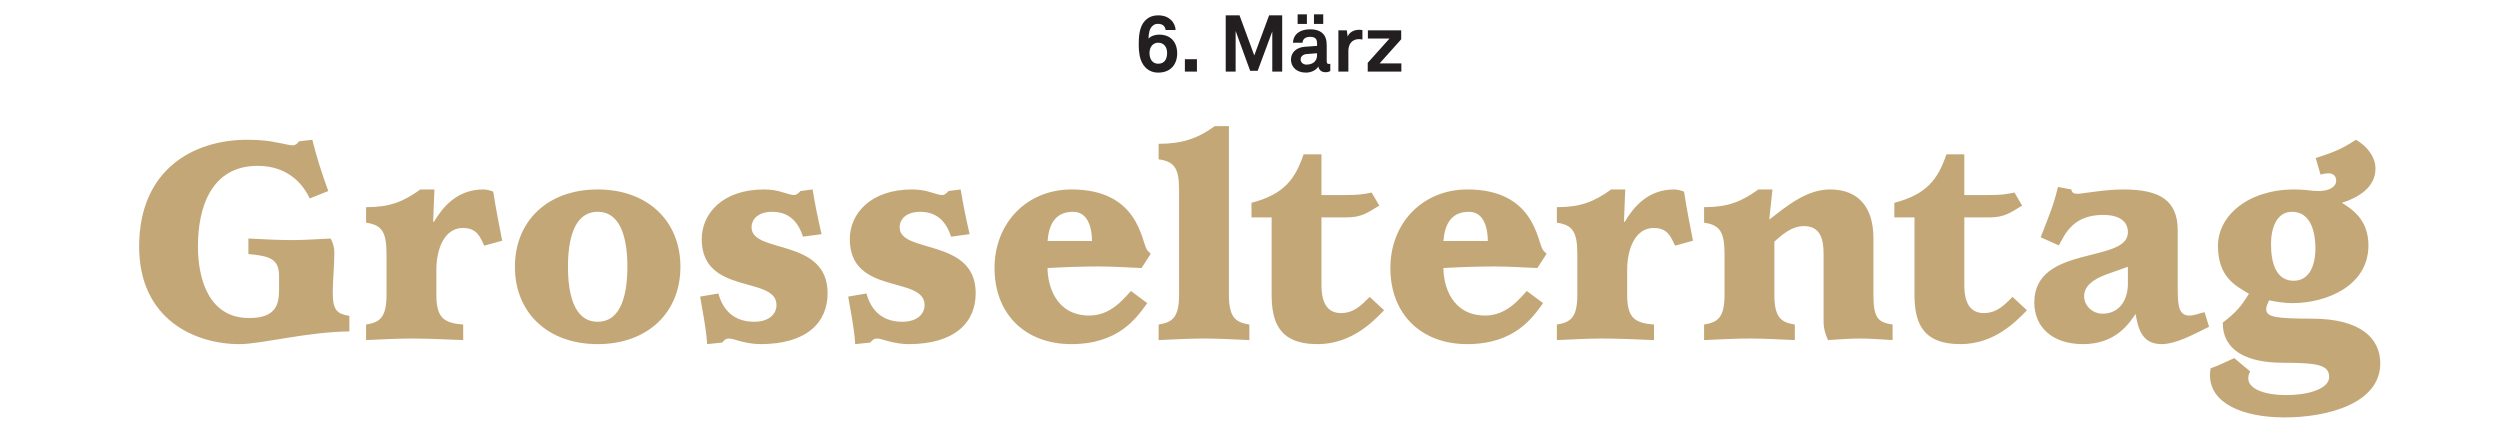
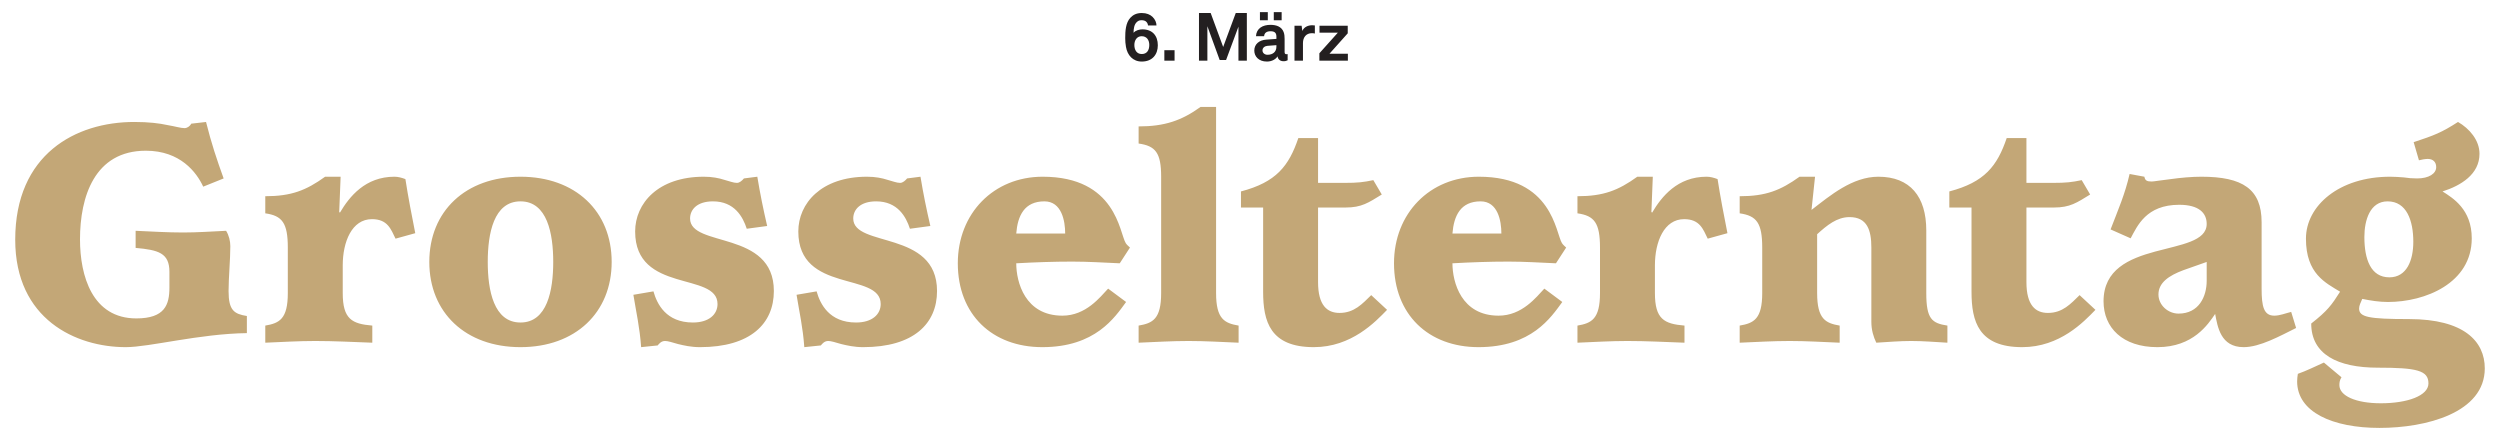
- <svg xmlns="http://www.w3.org/2000/svg" xmlns:xlink="http://www.w3.org/1999/xlink" version="1.1" id="Ebene_1" x="0px" y="0px" width="557px" height="94px" viewBox="0 0 557 94" style="enable-background:new 0 0 557 94;" xml:space="preserve">
+ <svg xmlns="http://www.w3.org/2000/svg" xmlns:xlink="http://www.w3.org/1999/xlink" version="1.1" id="Ebene_1" x="0px" y="0px" width="657px" height="112.455px" viewBox="-42 0 657 112.455" style="enable-background:new -42 0 657 112.455;" xml:space="preserve">
  <g>
    <defs>
-       <rect id="SVGID_1_" x="31" y="28.095" width="499.323" height="64.905" />
+       <rect id="SVGID_1_" x="-38" y="28.095" width="649" height="84.36" />
    </defs>
    <clipPath id="SVGID_2_">
      <use xlink:href="#SVGID_1_" style="overflow:visible;" />
    </clipPath>
-     <path style="clip-path:url(#SVGID_2_);fill:#C3A777;" d="M505.979,54.389c0-3.391,1.139-7.197,4.697-7.197   c3.845,0,5.196,3.877,5.196,8.166c0,3.807-1.352,7.196-4.839,7.196C507.26,62.554,505.979,58.887,505.979,54.389 M517.013,38.889   c0.498-0.139,1.28-0.276,1.778-0.276c1.068,0,1.709,0.623,1.709,1.66c0,1.315-1.495,2.284-3.845,2.284   c-0.925,0-1.85-0.069-2.704-0.207c-0.925-0.07-1.851-0.14-2.776-0.14c-10.321,0-17.012,5.882-17.012,12.524   c0,7.127,3.985,8.927,6.904,10.725c-1.708,2.7-2.562,3.876-5.838,6.437c0,6.228,5.339,8.926,13.453,8.926   c7.902,0,10.25,0.553,10.25,3.184c0,2.491-4.27,4.013-9.608,4.013c-5.125,0-8.399-1.521-8.399-3.667   c0-0.554,0.071-1.038,0.426-1.592l-3.558-2.975c-1.708,0.76-3.488,1.66-5.267,2.282c-0.073,0.416-0.145,1.038-0.145,1.522   c0,6.229,7.19,9.411,16.657,9.411c9.396,0,21.284-3.045,21.284-12.04c0-5.467-4.2-9.965-15.305-9.965   c-8.257,0-10.107-0.415-10.107-2.145c0-0.623,0.356-1.245,0.64-1.937c1.709,0.345,3.417,0.622,5.196,0.622   c7.546,0,16.942-3.806,16.942-12.87c0-5.882-3.844-8.164-5.908-9.48c3.702-1.176,7.475-3.459,7.475-7.611   c0-2.769-2.064-5.121-4.343-6.435c-3.346,2.145-4.769,2.699-8.97,4.082L517.013,38.889z M474.096,59.441v3.805   c0,3.183-1.566,6.643-5.694,6.643c-2.064,0-4.059-1.661-4.059-3.876c0-2.352,2.065-3.805,5.056-4.911L474.096,59.441z    M491.18,69.543c-1.139,0.276-2.279,0.761-3.417,0.761c-2.135,0-2.562-1.868-2.562-5.467V51.413c0-6.711-3.844-9.203-12.173-9.203   c-1.921,0-4.271,0.208-6.192,0.484c-1.922,0.208-3.416,0.486-3.845,0.486c-0.996,0-1.352-0.208-1.494-0.97l-2.989-0.553   c-0.926,4.083-2.278,7.127-3.845,11.209l4.058,1.8c1.353-2.492,3.133-6.781,9.823-6.781c3.986,0,5.553,1.66,5.553,3.875   c0,6.988-20.857,2.699-20.857,15.638c0,5.328,3.845,9.272,10.893,9.272c7.26,0,10.25-4.637,11.674-6.713   c0.498,2.562,1.067,6.713,5.765,6.713c3.274,0,7.262-2.215,10.606-3.875L491.18,69.543z M448.398,66.152   c-1.779,1.73-3.416,3.598-6.407,3.598c-2.49,0-4.341-1.522-4.341-6.228V48.438h5.552c3.274,0,4.627-0.97,7.331-2.629l-1.707-2.907   c-1.993,0.417-3.132,0.554-5.838,0.554h-5.338v-9.065h-3.987c-1.922,5.674-4.484,8.927-11.603,10.794v3.252h4.485v17.021   c0,6.021,1.423,11.211,10.25,11.211c7.616,0,12.458-5.121,14.806-7.543L448.398,66.152z M379.671,75.77   c3.418-0.138,6.692-0.346,10.109-0.346c3.346,0,6.762,0.208,10.107,0.346v-3.459c-2.848-0.485-4.556-1.315-4.556-6.574V53.835   c1.992-1.799,3.988-3.46,6.549-3.46c3.561,0,4.413,2.63,4.413,6.16v15.014c0,1.661,0.428,3.045,0.996,4.221   c2.278-0.138,4.771-0.346,7.048-0.346c2.491,0,4.842,0.208,7.332,0.346v-3.459c-3.133-0.485-4.271-1.315-4.271-6.574V53.073   c0-6.849-3.275-10.863-9.681-10.863c-5.268,0-9.753,3.806-13.525,6.712l0.712-6.712h-3.133c-3.843,2.769-6.833,3.945-12.102,3.945   v3.459c3.418,0.484,4.556,1.938,4.556,6.921v9.201c0,5.259-1.708,6.089-4.556,6.574V75.77z M346.87,75.77   c3.417-0.138,6.692-0.346,10.109-0.346c3.772,0,7.758,0.208,11.531,0.346v-3.459c-4.129-0.346-5.979-1.315-5.979-6.574v-5.605   c0-4.773,1.851-9.34,5.909-9.34c3.203,0,3.844,2.075,4.769,3.943l3.986-1.106c-0.713-3.599-1.424-7.266-1.994-10.934   c-0.712-0.276-1.493-0.484-2.206-0.484c-5.907,0-9.11,4.014-11.032,7.267l-0.144-0.14l0.285-7.127h-3.132   c-3.844,2.769-6.834,3.945-12.103,3.945v3.459c3.417,0.484,4.557,1.938,4.557,6.921v9.201c0,5.259-1.708,6.089-4.557,6.574V75.77z    M321.594,53.696c0.285-3.598,1.637-6.505,5.693-6.505c3.489,0,4.201,3.945,4.201,6.505H321.594z M340.173,64.837   c-1.638,1.73-4.484,5.467-9.254,5.467c-7.545,0-9.325-6.781-9.325-10.587c3.701-0.208,7.616-0.346,11.318-0.346   c3.203,0,6.407,0.207,9.609,0.346l2.064-3.182c-0.284-0.277-0.641-0.555-0.854-0.901c-1.282-2.075-1.923-13.424-16.799-13.424   c-9.896,0-17.156,7.404-17.156,17.507c0,10.379,6.977,16.953,17.084,16.953c10.75,0,14.663-6.021,16.942-9.134L340.173,64.837z    M305.172,66.152c-1.779,1.73-3.418,3.598-6.407,3.598c-2.49,0-4.342-1.522-4.342-6.228V48.438h5.554   c3.273,0,4.627-0.97,7.331-2.629l-1.709-2.907c-1.993,0.417-3.131,0.554-5.836,0.554h-5.34v-9.065h-3.985   c-1.922,5.674-4.486,8.927-11.603,10.794v3.252h4.482v17.021c0,6.021,1.426,11.211,10.251,11.211   c7.617,0,12.458-5.121,14.808-7.543L305.172,66.152z M273.803,28.095h-3.133c-3.845,2.768-7.261,3.945-12.529,3.945v3.459   c3.417,0.483,4.556,1.868,4.556,6.711v23.526c0,5.259-1.708,6.089-4.556,6.574v3.459c3.417-0.138,6.692-0.346,10.109-0.346   c3.345,0,6.763,0.208,10.107,0.346v-3.459c-2.847-0.485-4.555-1.315-4.555-6.574V28.095z M233.398,53.696   c0.285-3.598,1.637-6.505,5.695-6.505c3.488,0,4.2,3.945,4.2,6.505H233.398z M251.978,64.837c-1.637,1.73-4.484,5.467-9.254,5.467   c-7.546,0-9.326-6.781-9.326-10.587c3.702-0.208,7.617-0.346,11.319-0.346c3.203,0,6.407,0.207,9.609,0.346l2.064-3.182   c-0.285-0.277-0.641-0.555-0.854-0.901c-1.282-2.075-1.922-13.424-16.799-13.424c-9.894,0-17.155,7.404-17.155,17.507   c0,10.379,6.976,16.953,17.084,16.953c10.749,0,14.664-6.021,16.942-9.134L251.978,64.837z M193.893,76.323   c0.285-0.346,0.712-0.899,1.495-0.899c0.569,0,1.423,0.277,2.634,0.623c1.139,0.276,2.634,0.623,4.413,0.623   c10.25,0,14.949-4.774,14.949-11.349c0-12.385-16.942-8.718-16.942-14.668c0-1.8,1.423-3.462,4.626-3.462   c4.343,0,6.052,3.115,6.834,5.537l4.129-0.555c-0.784-3.39-1.424-6.503-1.994-9.964l-2.705,0.347c-0.356,0.415-0.854,0.9-1.424,0.9   c-0.711,0-1.495-0.347-2.562-0.623c-1.068-0.347-2.42-0.624-4.129-0.624c-9.254,0-13.881,5.397-13.881,11.071   c0,12.595,16.658,8.097,16.658,14.669c0,2.077-1.709,3.738-4.983,3.738c-5.411,0-7.26-3.738-7.973-6.298l-4.058,0.693   c0.57,3.527,1.282,6.571,1.567,10.586L193.893,76.323z M160.9,76.323c0.285-0.346,0.712-0.899,1.495-0.899   c0.569,0,1.424,0.277,2.634,0.623c1.139,0.276,2.634,0.623,4.413,0.623c10.251,0,14.948-4.774,14.948-11.349   c0-12.385-16.941-8.718-16.941-14.668c0-1.8,1.424-3.462,4.627-3.462c4.342,0,6.051,3.115,6.834,5.537l4.128-0.555   c-0.783-3.39-1.424-6.503-1.994-9.964l-2.704,0.347c-0.356,0.415-0.854,0.9-1.424,0.9c-0.712,0-1.495-0.347-2.563-0.623   c-1.068-0.347-2.42-0.624-4.128-0.624c-9.254,0-13.88,5.397-13.88,11.071c0,12.595,16.656,8.097,16.656,14.669   c0,2.077-1.708,3.738-4.983,3.738c-5.41,0-7.261-3.738-7.972-6.298l-4.058,0.693c0.57,3.527,1.282,6.571,1.566,10.586L160.9,76.323   z M126.542,59.441c0-5.745,1.209-12.25,6.619-12.25c5.41,0,6.62,6.505,6.62,12.25c0,5.741-1.21,12.247-6.62,12.247   C127.751,71.688,126.542,65.183,126.542,59.441 M133.161,76.67c11.105,0,18.437-6.988,18.437-17.229   c0-10.242-7.332-17.231-18.437-17.231c-11.104,0-18.437,6.989-18.437,17.231C114.724,69.682,122.056,76.67,133.161,76.67    M81.561,75.77c3.417-0.138,6.691-0.346,10.108-0.346c3.772,0,7.759,0.208,11.531,0.346v-3.459   c-4.128-0.346-5.979-1.315-5.979-6.574v-5.605c0-4.773,1.851-9.34,5.908-9.34c3.203,0,3.844,2.075,4.769,3.943l3.987-1.106   c-0.713-3.599-1.424-7.266-1.993-10.934c-0.712-0.276-1.495-0.484-2.207-0.484c-5.908,0-9.111,4.014-11.033,7.267l-0.143-0.14   l0.284-7.127h-3.131c-3.844,2.769-6.833,3.945-12.101,3.945v3.459c3.417,0.484,4.555,1.938,4.555,6.921v9.201   c0,5.259-1.708,6.089-4.555,6.574V75.77z M77.839,70.373c-2.562-0.416-3.702-1.107-3.702-5.052c0-2.63,0.356-6.366,0.356-9.063   c0-1.038-0.285-2.215-0.854-3.114c-2.919,0.138-5.837,0.346-8.685,0.346c-3.204,0-6.406-0.208-9.61-0.346v3.46   c4.626,0.414,6.833,1.037,6.833,4.843v3.183c0,3.46-0.925,6.229-6.69,6.229c-8.898,0-11.39-8.582-11.39-15.985   c0-8.58,2.919-17.922,13.311-17.922c6.976,0,10.25,4.36,11.604,7.266l4.128-1.661c-1.352-3.737-2.491-7.127-3.559-11.417   l-2.99,0.346c-0.285,0.554-0.855,0.9-1.352,0.9c-0.783,0-1.851-0.346-3.489-0.624c-1.566-0.346-3.702-0.623-6.691-0.623   C43.244,31.14,31,37.644,31,54.943C31,71.065,43.314,76.67,53.352,76.67c4.84,0,14.805-2.698,24.487-2.838V70.373z" />
+     <path style="clip-path:url(#SVGID_2_);fill:#C3A777;" d="M579.357,62.271c0-4.407,1.48-9.354,6.105-9.354   c4.997,0,6.754,5.039,6.754,10.613c0,4.947-1.757,9.354-6.289,9.354C581.023,72.883,579.357,68.116,579.357,62.271 M593.699,42.125   c0.648-0.18,1.664-0.359,2.311-0.359c1.39,0,2.223,0.809,2.223,2.158c0,1.708-1.943,2.968-4.997,2.968   c-1.203,0-2.405-0.09-3.516-0.269c-1.201-0.092-2.404-0.181-3.608-0.181c-13.415,0-22.11,7.644-22.11,16.278   c0,9.263,5.18,11.603,8.974,13.94c-2.221,3.509-3.331,5.037-7.588,8.365c0,8.094,6.938,11.601,17.485,11.601   c10.271,0,13.322,0.72,13.322,4.139c0,3.237-5.549,5.215-12.488,5.215c-6.661,0-10.917-1.978-10.917-4.766   c0-0.72,0.093-1.35,0.553-2.069l-4.623-3.866c-2.22,0.988-4.533,2.158-6.845,2.966c-0.096,0.541-0.188,1.35-0.188,1.979   c0,8.096,9.345,12.231,21.65,12.231c12.213,0,27.664-3.957,27.664-15.648c0-7.105-5.459-12.952-19.893-12.952   c-10.732,0-13.137-0.539-13.137-2.787c0-0.811,0.462-1.618,0.831-2.518c2.222,0.449,4.44,0.81,6.754,0.81   c9.808,0,22.021-4.947,22.021-16.729c0-7.645-4.996-10.611-7.679-12.321c4.811-1.528,9.714-4.497,9.714-9.894   c0-3.598-2.683-6.656-5.645-8.363c-4.349,2.788-6.197,3.508-11.658,5.306L593.699,42.125z M537.918,68.839v4.945   c0,4.135-2.036,8.632-7.402,8.632c-2.683,0-5.274-2.159-5.274-5.037c0-3.057,2.685-4.945,6.571-6.383L537.918,68.839z    M560.123,81.968c-1.479,0.358-2.962,0.988-4.441,0.988c-2.775,0-3.33-2.428-3.33-7.106V58.403c0-8.724-4.997-11.962-15.823-11.962   c-2.495,0-5.551,0.27-8.048,0.629c-2.498,0.271-4.439,0.632-4.998,0.632c-1.294,0-1.756-0.271-1.94-1.261l-3.885-0.718   c-1.204,5.306-2.963,9.263-4.999,14.569l5.275,2.339c1.757-3.239,4.07-8.813,12.767-8.813c5.182,0,7.218,2.158,7.218,5.036   c0,9.083-27.108,3.509-27.108,20.325c0,6.926,4.996,12.053,14.156,12.053c9.436,0,13.322-6.028,15.174-8.727   c0.647,3.33,1.388,8.727,7.492,8.727c4.256,0,9.438-2.88,13.786-5.038L560.123,81.968z M504.519,77.561   c-2.313,2.249-4.441,4.676-8.328,4.676c-3.237,0-5.644-1.979-5.644-8.094V54.537h7.217c4.255,0,6.015-1.261,9.528-3.418   l-2.218-3.778c-2.592,0.542-4.072,0.721-7.588,0.721h-6.939V36.279h-5.182c-2.498,7.375-5.829,11.604-15.081,14.03v4.228h5.83   V76.66c0,7.824,1.85,14.571,13.323,14.571c9.897,0,16.192-6.657,19.243-9.806L504.519,77.561z M415.188,90.061   c4.443-0.179,8.699-0.449,13.141-0.449c4.348,0,8.788,0.271,13.137,0.449v-4.496c-3.701-0.631-5.921-1.71-5.921-8.545V61.551   c2.59-2.338,5.184-4.497,8.512-4.497c4.629,0,5.735,3.419,5.735,8.007v19.514c0,2.159,0.557,3.959,1.296,5.486   c2.961-0.179,6.2-0.449,9.16-0.449c3.238,0,6.293,0.271,9.529,0.449v-4.496c-4.071-0.631-5.55-1.71-5.55-8.545V60.561   c0-8.902-4.258-14.119-12.583-14.119c-6.847,0-12.677,4.947-17.579,8.723l0.926-8.723h-4.073c-4.994,3.599-8.88,5.127-15.729,5.127   v4.496c4.443,0.63,5.923,2.52,5.923,8.996V77.02c0,6.835-2.221,7.914-5.923,8.545V90.061z M372.555,90.061   c4.441-0.179,8.699-0.449,13.14-0.449c4.903,0,10.084,0.271,14.989,0.449v-4.496c-5.367-0.449-7.772-1.71-7.772-8.545v-7.285   c0-6.205,2.405-12.141,7.68-12.141c4.163,0,4.997,2.698,6.199,5.126l5.181-1.438c-0.927-4.679-1.852-9.444-2.593-14.212   c-0.925-0.359-1.941-0.629-2.866-0.629c-7.679,0-11.842,5.217-14.34,9.444l-0.187-0.182l0.371-9.263h-4.07   c-4.996,3.599-8.884,5.127-15.731,5.127v4.496c4.441,0.63,5.923,2.52,5.923,8.996V77.02c0,6.835-2.22,7.914-5.923,8.545V90.061z    M339.702,61.371c0.371-4.677,2.127-8.455,7.399-8.455c4.535,0,5.461,5.128,5.461,8.455H339.702z M363.851,75.85   c-2.129,2.25-5.829,7.106-12.028,7.106c-9.807,0-12.12-8.813-12.12-13.761c4.811-0.27,9.899-0.449,14.711-0.449   c4.164,0,8.328,0.27,12.49,0.449l2.684-4.135c-0.37-0.36-0.834-0.721-1.11-1.172c-1.667-2.696-2.499-17.447-21.834-17.447   c-12.862,0-22.3,9.623-22.3,22.754c0,13.491,9.068,22.036,22.206,22.036c13.972,0,19.058-7.826,22.021-11.872L363.851,75.85z    M318.357,77.561c-2.313,2.249-4.441,4.676-8.328,4.676c-3.235,0-5.643-1.979-5.643-8.094V54.537h7.218   c4.255,0,6.015-1.261,9.528-3.418l-2.221-3.778c-2.591,0.542-4.068,0.721-7.586,0.721h-6.939V36.279h-5.181   c-2.498,7.375-5.831,11.604-15.08,14.03v4.228h5.825V76.66c0,7.824,1.854,14.571,13.324,14.571c9.901,0,16.192-6.657,19.246-9.806   L318.357,77.561z M277.585,28.095h-4.072c-4.996,3.597-9.437,5.127-16.284,5.127v4.497c4.441,0.628,5.921,2.428,5.921,8.723V77.02   c0,6.835-2.22,7.914-5.921,8.545v4.496c4.441-0.179,8.698-0.449,13.14-0.449c4.348,0,8.791,0.271,13.137,0.449v-4.496   c-3.7-0.631-5.92-1.71-5.92-8.545V28.095z M225.068,61.371c0.37-4.677,2.128-8.455,7.402-8.455c4.533,0,5.459,5.128,5.459,8.455   H225.068z M249.217,75.85c-2.127,2.25-5.828,7.106-12.027,7.106c-9.808,0-12.121-8.813-12.121-13.761   c4.812-0.27,9.9-0.449,14.712-0.449c4.164,0,8.327,0.27,12.49,0.449l2.683-4.135c-0.371-0.36-0.832-0.721-1.11-1.172   c-1.666-2.696-2.499-17.447-21.835-17.447c-12.86,0-22.298,9.623-22.298,22.754c0,13.491,9.067,22.036,22.206,22.036   c13.97,0,19.06-7.826,22.021-11.872L249.217,75.85z M173.721,90.78c0.371-0.449,0.925-1.169,1.943-1.169   c0.74,0,1.85,0.36,3.423,0.81c1.481,0.359,3.423,0.811,5.736,0.811c13.324,0,19.43-6.206,19.43-14.752   c0-16.097-22.021-11.33-22.021-19.063c0-2.341,1.85-4.5,6.013-4.5c5.645,0,7.867,4.05,8.883,7.197l5.367-0.722   c-1.019-4.405-1.852-8.452-2.592-12.95l-3.516,0.45c-0.462,0.54-1.11,1.17-1.851,1.17c-0.924,0-1.942-0.452-3.33-0.809   c-1.389-0.451-3.146-0.811-5.367-0.811c-12.028,0-18.042,7.015-18.042,14.391c0,16.369,21.65,10.523,21.65,19.065   c0,2.7-2.222,4.858-6.477,4.858c-7.033,0-9.437-4.858-10.363-8.185l-5.273,0.9c0.741,4.585,1.666,8.542,2.036,13.76L173.721,90.78z    M130.838,90.78c0.37-0.449,0.926-1.169,1.943-1.169c0.74,0,1.851,0.36,3.424,0.81c1.479,0.359,3.424,0.811,5.736,0.811   c13.324,0,19.429-6.206,19.429-14.752c0-16.097-22.02-11.33-22.02-19.063c0-2.341,1.85-4.5,6.014-4.5   c5.644,0,7.864,4.05,8.882,7.197l5.366-0.722c-1.018-4.405-1.85-8.452-2.591-12.95l-3.515,0.45c-0.463,0.54-1.11,1.17-1.85,1.17   c-0.926,0-1.944-0.452-3.332-0.809c-1.388-0.451-3.146-0.811-5.366-0.811c-12.028,0-18.042,7.015-18.042,14.391   c0,16.369,21.649,10.523,21.649,19.065c0,2.7-2.22,4.858-6.476,4.858c-7.031,0-9.438-4.858-10.362-8.185l-5.275,0.9   c0.741,4.585,1.667,8.542,2.037,13.76L130.838,90.78z M86.181,68.839c0-7.468,1.572-15.923,8.603-15.923   c7.032,0,8.604,8.455,8.604,15.923c0,7.461-1.572,15.917-8.604,15.917C87.753,84.756,86.181,76.3,86.181,68.839 M94.784,91.231   c14.434,0,23.963-9.083,23.963-22.393c0-13.314-9.53-22.397-23.963-22.397c-14.433,0-23.963,9.083-23.963,22.397   C70.821,82.148,80.351,91.231,94.784,91.231 M27.716,90.061c4.441-0.179,8.697-0.449,13.138-0.449   c4.902,0,10.085,0.271,14.988,0.449v-4.496c-5.365-0.449-7.771-1.71-7.771-8.545v-7.285c0-6.205,2.406-12.141,7.679-12.141   c4.163,0,4.996,2.698,6.199,5.126l5.182-1.438c-0.927-4.679-1.851-9.444-2.591-14.212c-0.925-0.359-1.943-0.629-2.868-0.629   c-7.679,0-11.843,5.217-14.341,9.444l-0.185-0.182l0.369-9.263h-4.07c-4.996,3.599-8.881,5.127-15.729,5.127v4.496   c4.441,0.63,5.921,2.52,5.921,8.996V77.02c0,6.835-2.22,7.914-5.921,8.545V90.061z M22.879,83.047   c-3.331-0.542-4.812-1.439-4.812-6.567c0-3.418,0.463-8.273,0.463-11.779c0-1.349-0.37-2.879-1.11-4.048   c-3.795,0.18-7.587,0.448-11.288,0.448c-4.164,0-8.326-0.269-12.49-0.448v4.497c6.013,0.538,8.881,1.348,8.881,6.294v4.138   c0,4.497-1.203,8.097-8.696,8.097c-11.565,0-14.803-11.155-14.803-20.777c0-11.151,3.793-23.294,17.3-23.294   c9.067,0,13.324,5.667,15.082,9.445l5.367-2.159c-1.758-4.856-3.238-9.263-4.626-14.839L8.26,32.501   c-0.37,0.72-1.111,1.171-1.757,1.171c-1.018,0-2.406-0.451-4.535-0.811c-2.035-0.449-4.811-0.809-8.697-0.809   C-22.086,32.053-38,40.506-38,62.992c0,20.954,16.005,28.239,29.051,28.239c6.292,0,19.243-3.508,31.828-3.688V83.047z" />
  </g>
  <g>
    <defs>
      <rect id="SVGID_3_" x="244.969" y="-4.761" width="88.031" height="28.89" />
    </defs>
    <clipPath id="SVGID_4_">
      <use xlink:href="#SVGID_3_" style="overflow:visible;" />
    </clipPath>
    <path style="clip-path:url(#SVGID_4_);fill:#231F20;" d="M312.222,15.948v-1.82h-4.842l4.806-5.372V6.76h-7.42v1.82h4.822   l-4.859,5.424v1.944H312.222z M303.545,8.81V6.689c-0.23-0.035-0.46-0.053-0.689-0.053c-1.078,0-2.173,0.442-2.598,1.502   l-0.194-1.379h-1.872v9.188h2.226v-4.63c0-1.484,0.812-2.598,2.367-2.598C303.032,8.721,303.297,8.756,303.545,8.81 M291.178,3.19   h-2.067v2.138h2.067V3.19z M294.817,3.19h-2.067v2.138h2.067V3.19z M293.438,12.29c0,1.361-0.971,2.104-2.349,2.104   c-0.689,0-1.308-0.442-1.308-1.149c0-0.742,0.653-1.148,1.325-1.201l2.331-0.177V12.29z M296.391,15.842v-1.625   c0,0-0.142,0.035-0.283,0.035c-0.371,0-0.513-0.16-0.513-0.583v-3.411c0-0.619-0.035-1.272-0.265-1.855   c-0.529-1.379-1.873-1.873-3.446-1.873c-2.05,0-3.692,0.919-3.816,2.986h2.139c0.053-0.848,0.653-1.307,1.678-1.307   c1.255,0,1.555,0.583,1.555,1.449v0.565l-2.702,0.195c-1.749,0.123-3.11,1.13-3.11,2.88c0,1.502,1.132,2.88,3.322,2.88   c1.307,0,2.368-0.636,2.792-1.378c0.069,0.688,0.601,1.29,1.555,1.29C295.825,16.09,296.019,16.001,296.391,15.842 M285.672,15.948   V3.42h-2.916l-3.305,8.924l-3.285-8.924h-3.075v12.528h2.209V6.901l3.233,8.87h1.679l3.251-8.764v8.941H285.672z M266.677,13.192   h-2.686v2.756h2.686V13.192z M260.032,11.813c0,1.431-0.653,2.386-1.979,2.386c-1.308,0-1.944-1.042-1.944-2.386   c0-1.29,0.724-2.297,1.908-2.297C259.378,9.516,260.032,10.541,260.032,11.813 M262.276,11.902c0-2.492-1.396-4.188-4.046-4.188   c-0.742,0-1.785,0.248-2.332,0.902c0-1.079,0.176-2.191,0.848-2.81c0.3-0.282,0.636-0.495,1.219-0.495   c0.601,0,1.025,0.142,1.308,0.442c0.229,0.229,0.389,0.565,0.424,0.936h2.226c0-0.724-0.353-1.607-1.042-2.261   c-0.636-0.602-1.555-1.008-2.809-1.008c-1.467,0-2.333,0.531-3.004,1.237c-1.254,1.343-1.36,3.552-1.36,5.354   c0,0.778,0.052,1.502,0.194,2.297c0.371,2.209,1.82,3.87,4.153,3.87C260.845,16.178,262.276,14.305,262.276,11.902" />
  </g>
</svg>
